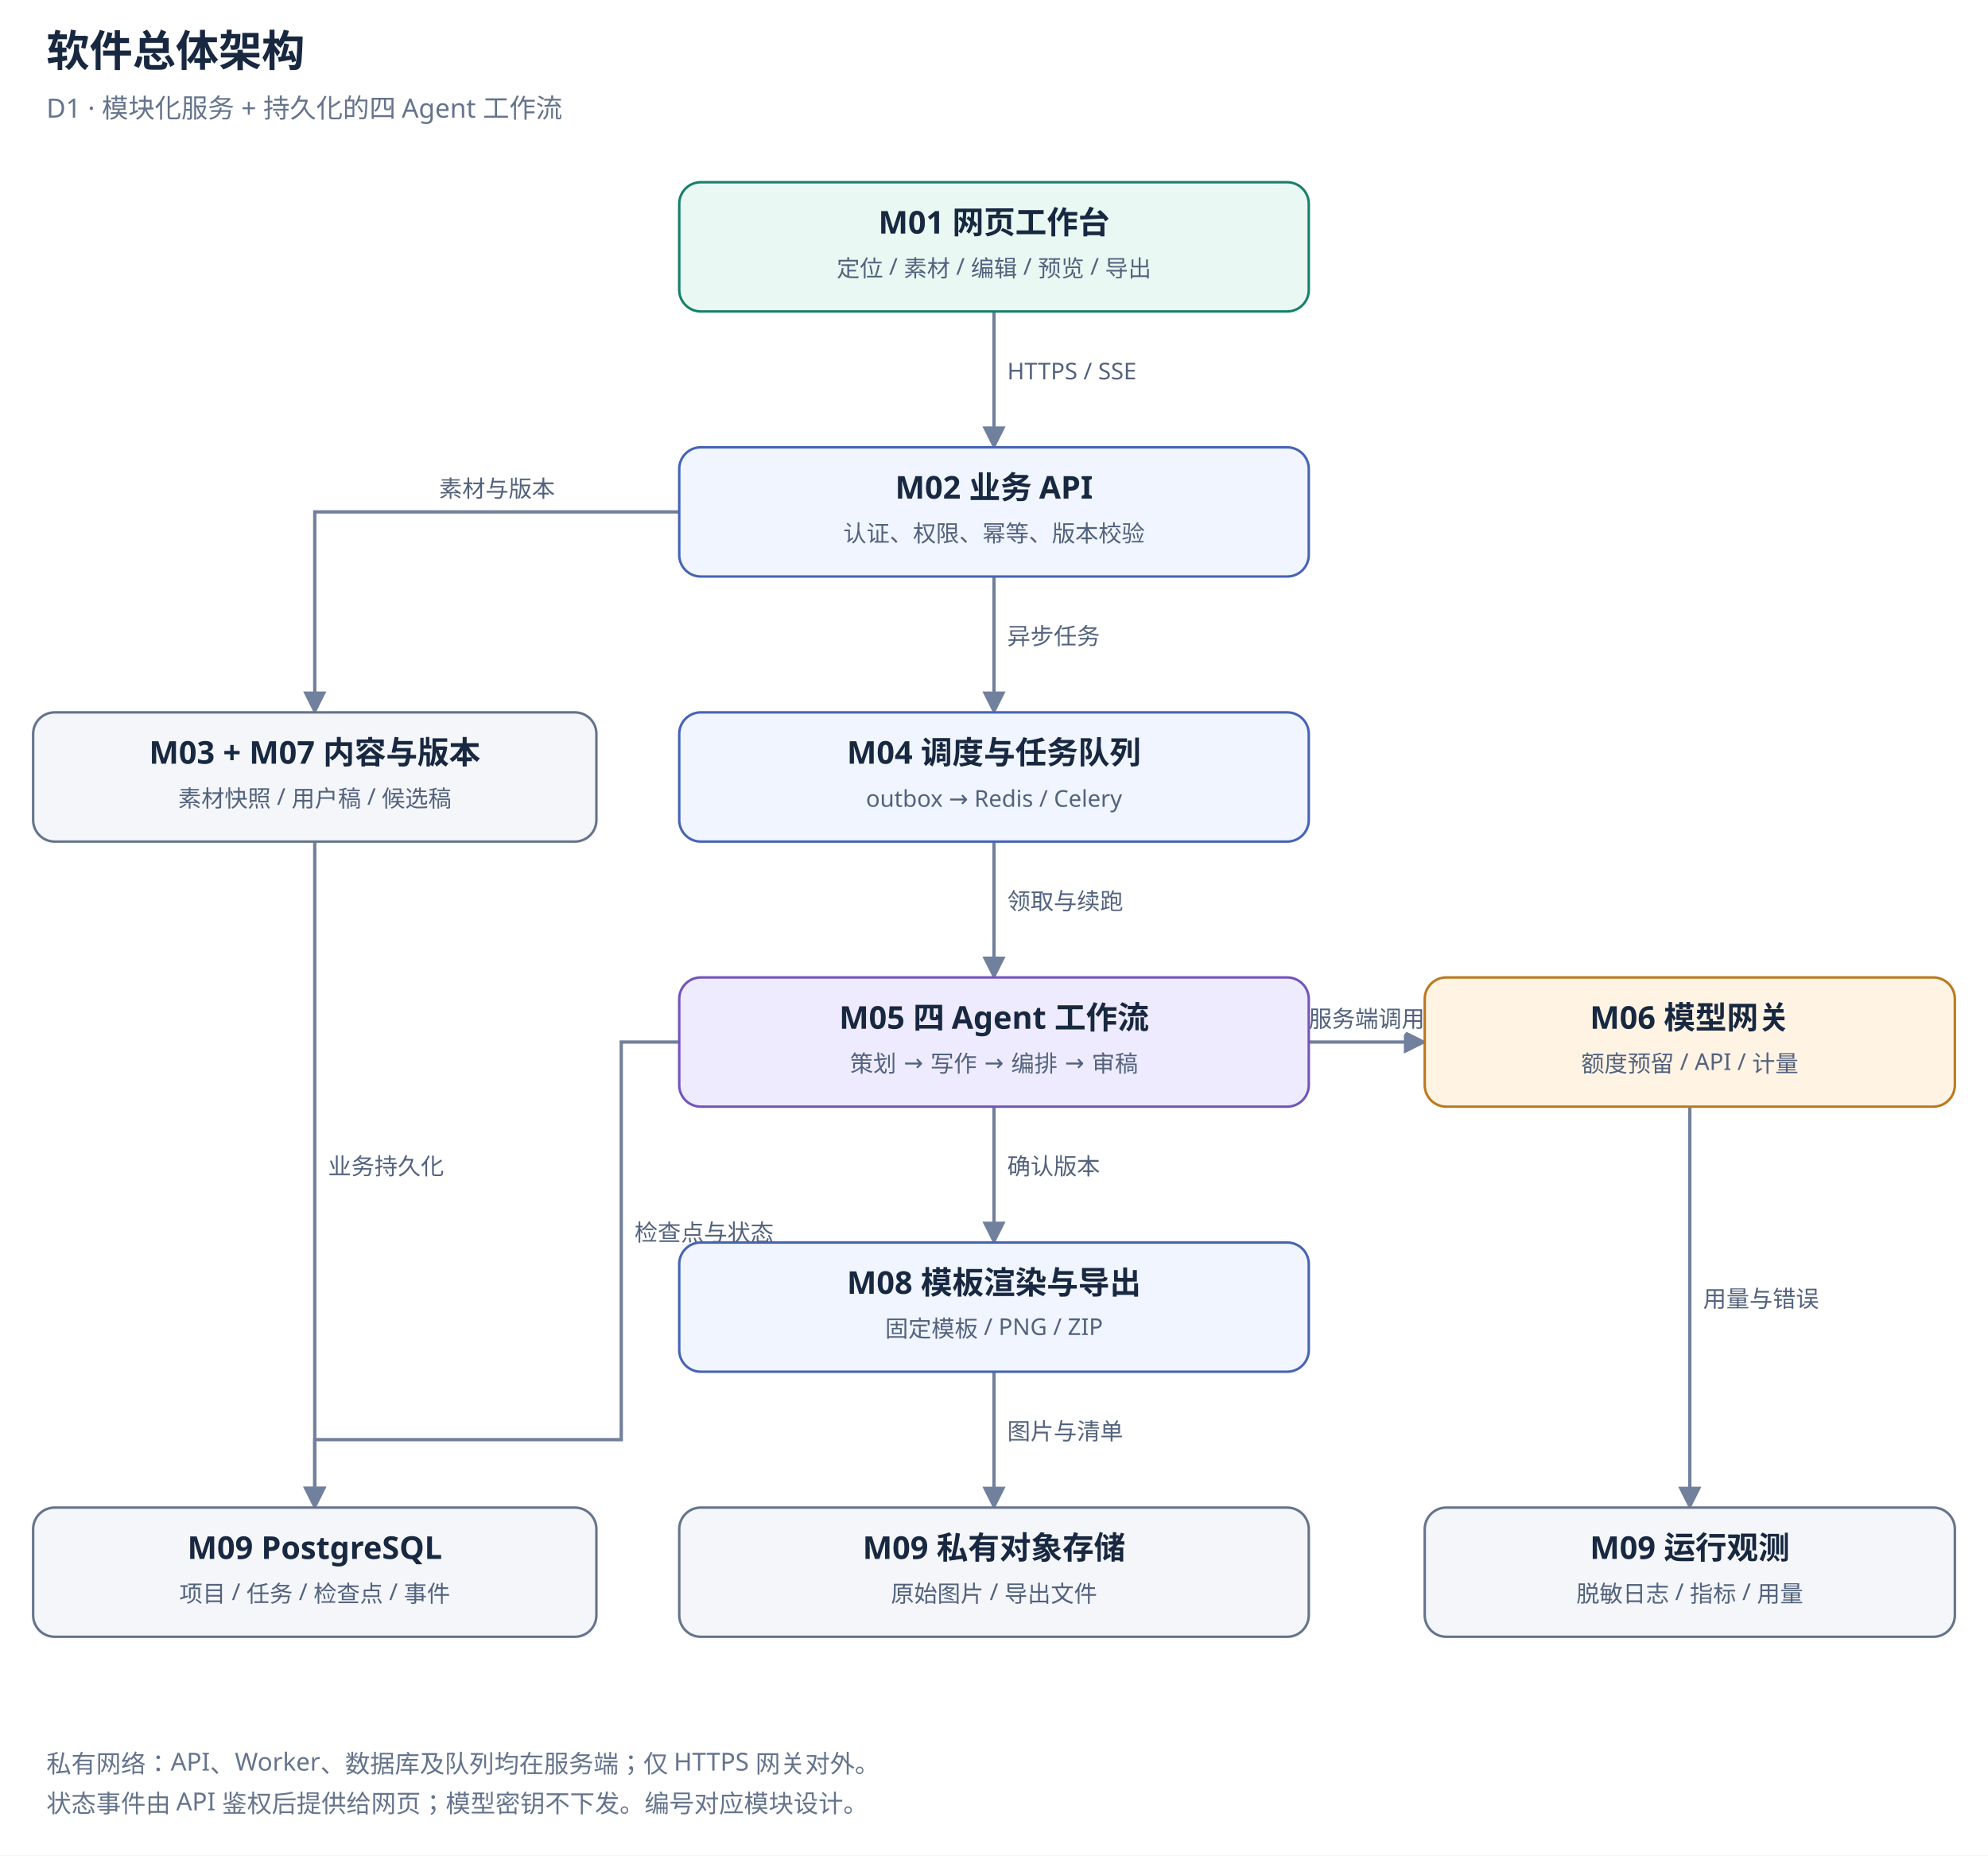
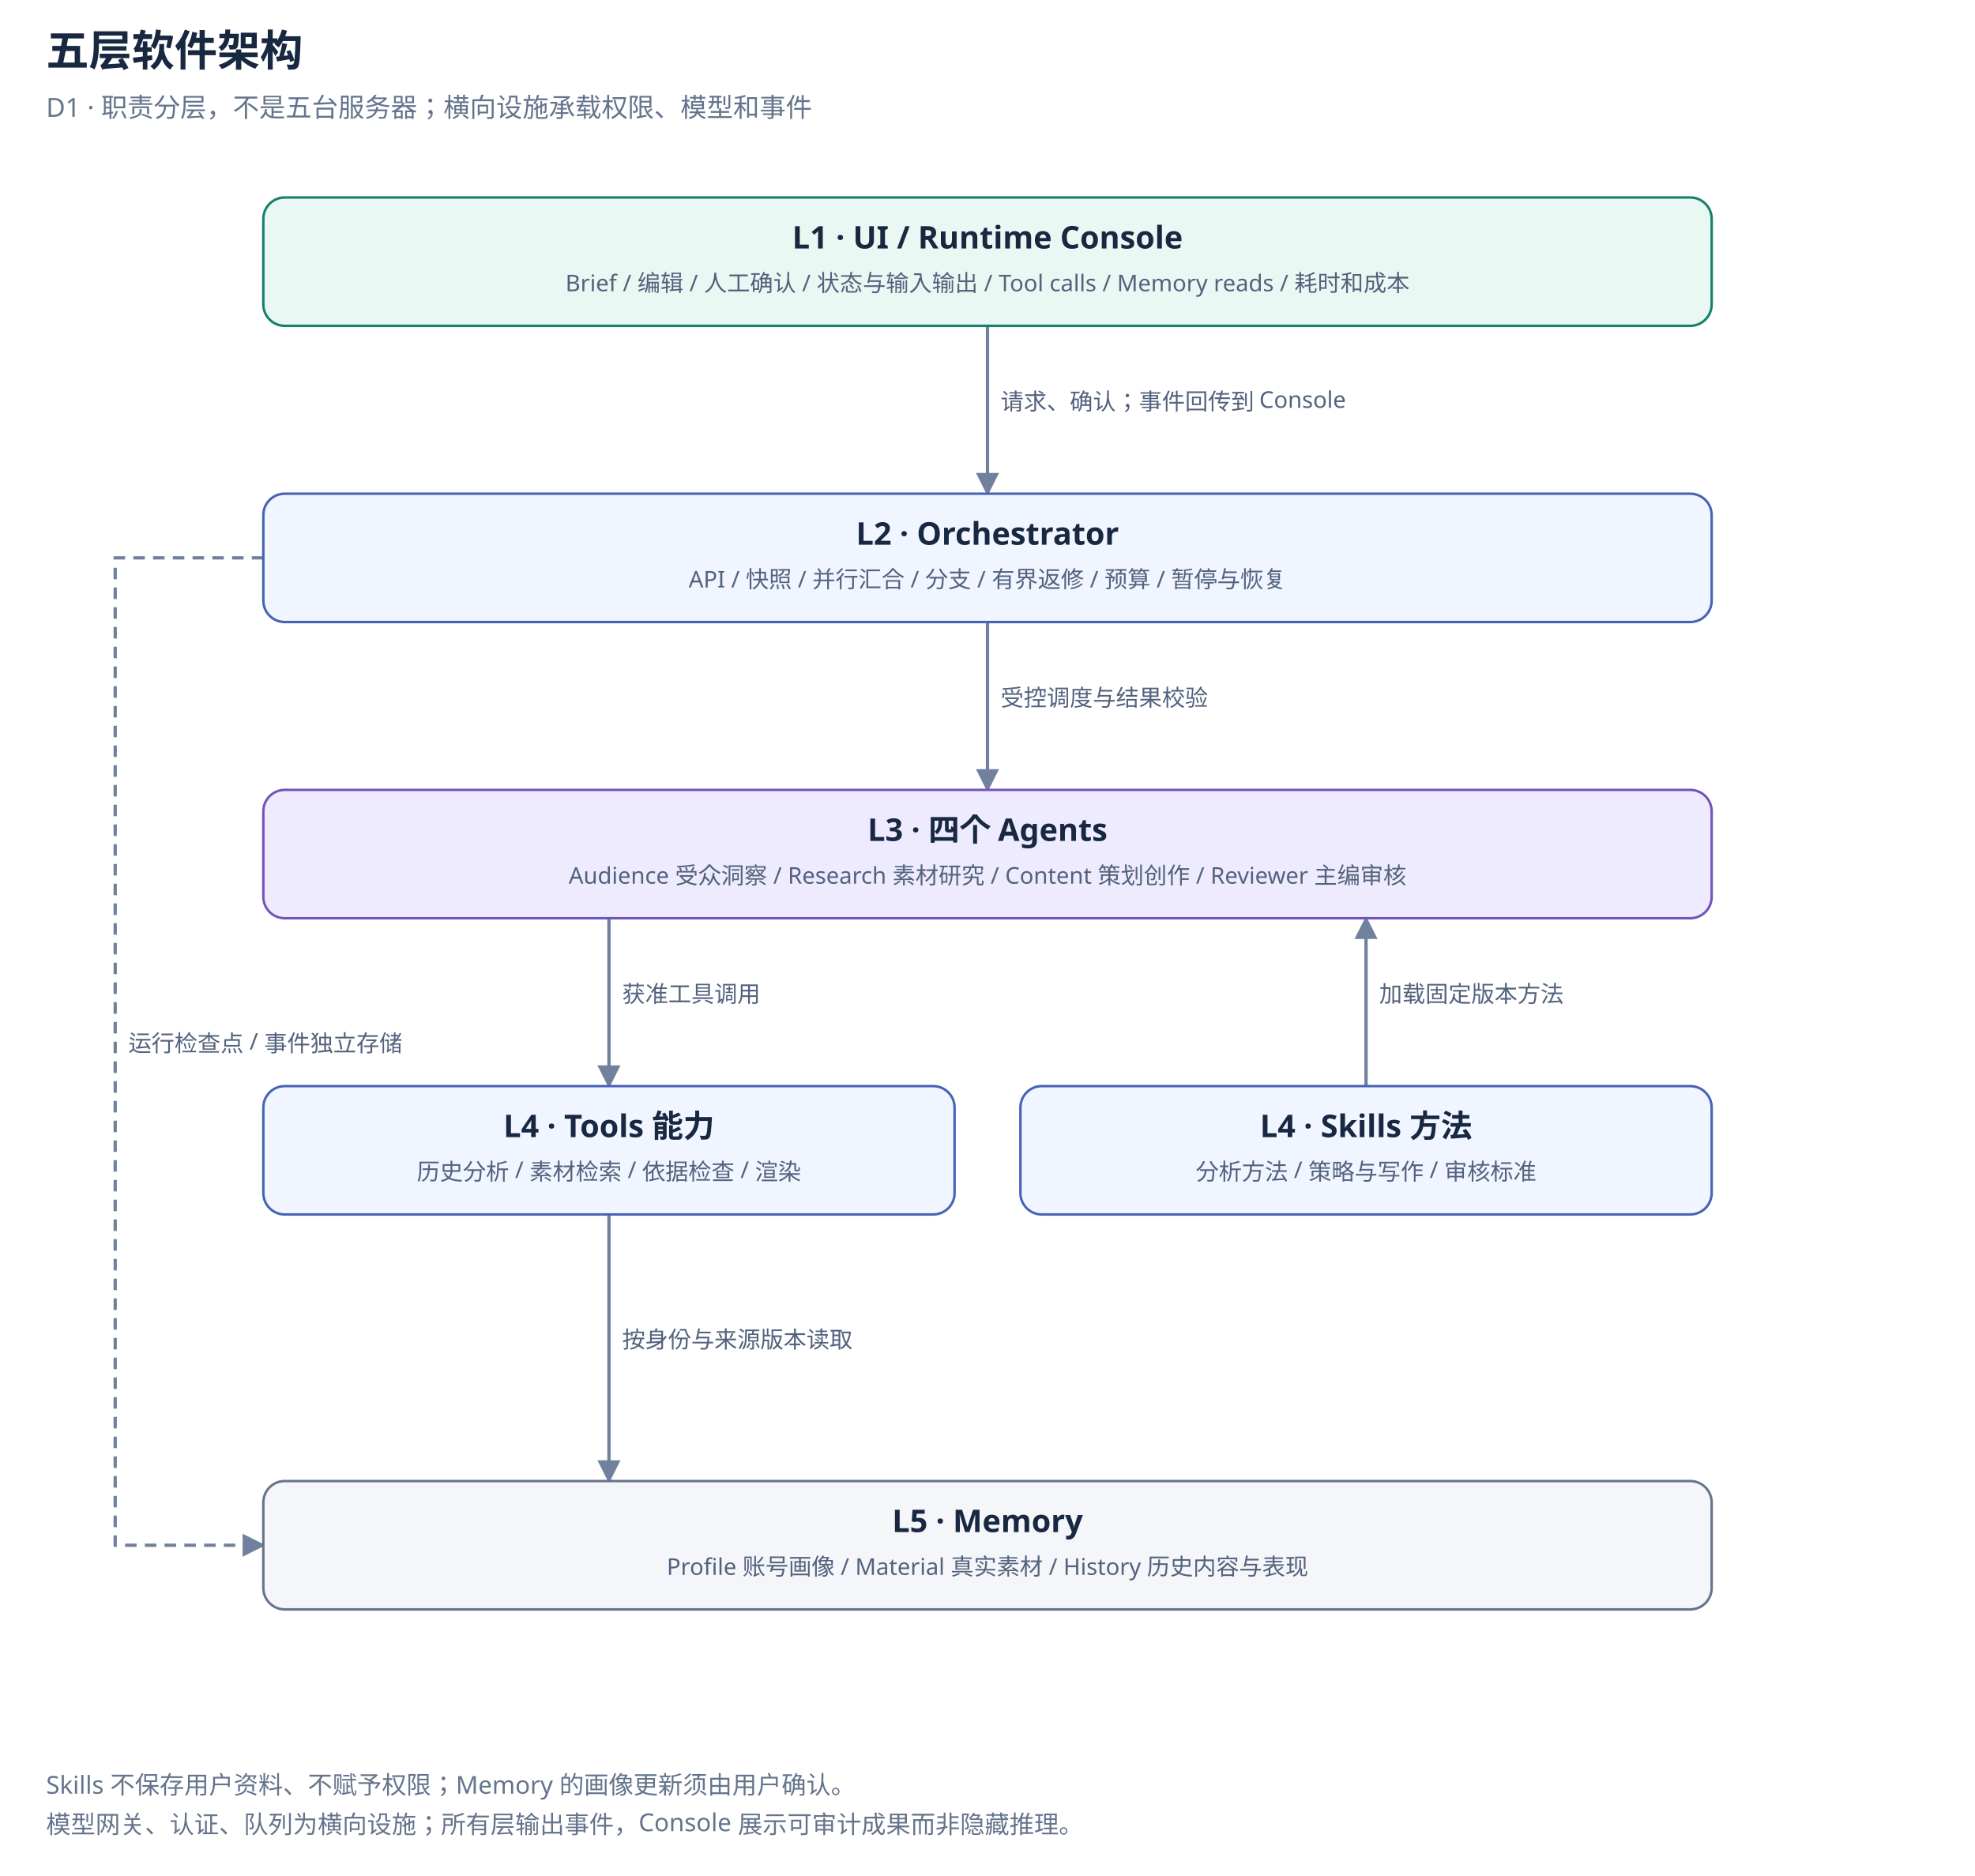
- <svg xmlns="http://www.w3.org/2000/svg" width="1200" height="1120" viewBox="0 0 1200 1120" role="img" aria-labelledby="title desc">
+ <svg xmlns="http://www.w3.org/2000/svg" width="1200" height="1140" viewBox="0 0 1200 1140" role="img" aria-labelledby="title desc">
  <defs>
    <marker id="arrow" viewBox="0 0 10 10" refX="9" refY="5" markerWidth="7" markerHeight="7" orient="auto-start-reverse">
      <path d="M0 0 L10 5 L0 10z" fill="#71809c" />
    </marker>
  </defs>
  <rect width="100%" height="100%" fill="#ffffff" />
  <g font-family="PingFang SC, Microsoft YaHei, sans-serif">
-     <text x="28" y="40" font-size="26" font-weight="700" fill="#182841">软件总体架构</text>
-     <text x="28" y="71" font-size="16" fill="#65748c">D1 · 模块化服务 + 持久化的四 Agent 工作流</text>
-     <polyline points="600,188 600,270" fill="none" stroke="#71809c" stroke-width="2" marker-end="url(#arrow)" />
-     <text x="608.0" y="229.0" font-size="14" text-anchor="start" fill="#53627d" stroke="white" stroke-width="5" paint-order="stroke">HTTPS / SSE</text>
-     <polyline points="410,309 190,309 190,430" fill="none" stroke="#71809c" stroke-width="2" marker-end="url(#arrow)" />
-     <text x="300.0" y="300.0" font-size="14" text-anchor="middle" fill="#53627d" stroke="white" stroke-width="5" paint-order="stroke">素材与版本</text>
-     <polyline points="600,348 600,430" fill="none" stroke="#71809c" stroke-width="2" marker-end="url(#arrow)" />
-     <text x="608.0" y="389.0" font-size="14" text-anchor="start" fill="#53627d" stroke="white" stroke-width="5" paint-order="stroke">异步任务</text>
-     <polyline points="600,508 600,590" fill="none" stroke="#71809c" stroke-width="2" marker-end="url(#arrow)" />
-     <text x="608.0" y="549.0" font-size="14" text-anchor="start" fill="#53627d" stroke="white" stroke-width="5" paint-order="stroke">领取与续跑</text>
-     <polyline points="790,629 860,629" fill="none" stroke="#71809c" stroke-width="2" marker-end="url(#arrow)" />
-     <text x="825.0" y="620.0" font-size="14" text-anchor="middle" fill="#53627d" stroke="white" stroke-width="5" paint-order="stroke">服务端调用</text>
-     <polyline points="600,668 600,750" fill="none" stroke="#71809c" stroke-width="2" marker-end="url(#arrow)" />
-     <text x="608.0" y="709.0" font-size="14" text-anchor="start" fill="#53627d" stroke="white" stroke-width="5" paint-order="stroke">确认版本</text>
-     <polyline points="190,508 190,910" fill="none" stroke="#71809c" stroke-width="2" marker-end="url(#arrow)" />
-     <text x="198.0" y="709.0" font-size="14" text-anchor="start" fill="#53627d" stroke="white" stroke-width="5" paint-order="stroke">业务持久化</text>
-     <polyline points="410,629 375,629 375,869 190,869 190,910" fill="none" stroke="#71809c" stroke-width="2" marker-end="url(#arrow)" />
-     <text x="383.0" y="749.0" font-size="14" text-anchor="start" fill="#53627d" stroke="white" stroke-width="5" paint-order="stroke">检查点与状态</text>
-     <polyline points="600,828 600,910" fill="none" stroke="#71809c" stroke-width="2" marker-end="url(#arrow)" />
-     <text x="608.0" y="869.0" font-size="14" text-anchor="start" fill="#53627d" stroke="white" stroke-width="5" paint-order="stroke">图片与清单</text>
-     <polyline points="1020,668 1020,910" fill="none" stroke="#71809c" stroke-width="2" marker-end="url(#arrow)" />
-     <text x="1028.0" y="789.0" font-size="14" text-anchor="start" fill="#53627d" stroke="white" stroke-width="5" paint-order="stroke">用量与错误</text>
-     <rect x="410" y="110" width="380" height="78" rx="13" fill="#eaf8f3" stroke="#15816a" stroke-width="1.5" />
-     <text x="600.0" y="141" text-anchor="middle" font-size="19" font-weight="600" fill="#182841">M01 网页工作台</text>
-     <text x="600.0" y="167" text-anchor="middle" font-size="14" fill="#53627d">定位 / 素材 / 编辑 / 预览 / 导出</text>
-     <rect x="410" y="270" width="380" height="78" rx="13" fill="#f0f5ff" stroke="#4763b6" stroke-width="1.5" />
-     <text x="600.0" y="301" text-anchor="middle" font-size="19" font-weight="600" fill="#182841">M02 业务 API</text>
-     <text x="600.0" y="327" text-anchor="middle" font-size="14" fill="#53627d">认证、权限、幂等、版本校验</text>
-     <rect x="20" y="430" width="340" height="78" rx="13" fill="#f4f6f9" stroke="#65748c" stroke-width="1.5" />
-     <text x="190.0" y="461" text-anchor="middle" font-size="19" font-weight="600" fill="#182841">M03 + M07 内容与版本</text>
-     <text x="190.0" y="487" text-anchor="middle" font-size="14" fill="#53627d">素材快照 / 用户稿 / 候选稿</text>
-     <rect x="410" y="430" width="380" height="78" rx="13" fill="#f0f5ff" stroke="#4763b6" stroke-width="1.5" />
-     <text x="600.0" y="461" text-anchor="middle" font-size="19" font-weight="600" fill="#182841">M04 调度与任务队列</text>
-     <text x="600.0" y="487" text-anchor="middle" font-size="14" fill="#53627d">outbox → Redis / Celery</text>
-     <rect x="410" y="590" width="380" height="78" rx="13" fill="#eeebff" stroke="#7354bd" stroke-width="1.5" />
-     <text x="600.0" y="621" text-anchor="middle" font-size="19" font-weight="600" fill="#182841">M05 四 Agent 工作流</text>
-     <text x="600.0" y="647" text-anchor="middle" font-size="14" fill="#53627d">策划 → 写作 → 编排 → 审稿</text>
-     <rect x="860" y="590" width="320" height="78" rx="13" fill="#fff4e4" stroke="#bc791d" stroke-width="1.5" />
-     <text x="1020.0" y="621" text-anchor="middle" font-size="19" font-weight="600" fill="#182841">M06 模型网关</text>
-     <text x="1020.0" y="647" text-anchor="middle" font-size="14" fill="#53627d">额度预留 / API / 计量</text>
-     <rect x="410" y="750" width="380" height="78" rx="13" fill="#f0f5ff" stroke="#4763b6" stroke-width="1.5" />
-     <text x="600.0" y="781" text-anchor="middle" font-size="19" font-weight="600" fill="#182841">M08 模板渲染与导出</text>
-     <text x="600.0" y="807" text-anchor="middle" font-size="14" fill="#53627d">固定模板 / PNG / ZIP</text>
-     <rect x="20" y="910" width="340" height="78" rx="13" fill="#f4f6f9" stroke="#65748c" stroke-width="1.5" />
-     <text x="190.0" y="941" text-anchor="middle" font-size="19" font-weight="600" fill="#182841">M09 PostgreSQL</text>
-     <text x="190.0" y="967" text-anchor="middle" font-size="14" fill="#53627d">项目 / 任务 / 检查点 / 事件</text>
-     <rect x="410" y="910" width="380" height="78" rx="13" fill="#f4f6f9" stroke="#65748c" stroke-width="1.5" />
-     <text x="600.0" y="941" text-anchor="middle" font-size="19" font-weight="600" fill="#182841">M09 私有对象存储</text>
-     <text x="600.0" y="967" text-anchor="middle" font-size="14" fill="#53627d">原始图片 / 导出文件</text>
-     <rect x="860" y="910" width="320" height="78" rx="13" fill="#f4f6f9" stroke="#65748c" stroke-width="1.5" />
-     <text x="1020.0" y="941" text-anchor="middle" font-size="19" font-weight="600" fill="#182841">M09 运行观测</text>
-     <text x="1020.0" y="967" text-anchor="middle" font-size="14" fill="#53627d">脱敏日志 / 指标 / 用量</text>
-     <text x="28" y="1070" font-size="15" fill="#65748c">私有网络：API、Worker、数据库及队列均在服务端；仅 HTTPS 网关对外。</text>
-     <text x="28" y="1094" font-size="15" fill="#65748c">状态事件由 API 鉴权后提供给网页；模型密钥不下发。编号对应模块设计。</text>
+     <text x="28" y="40" font-size="26" font-weight="700" fill="#182841">五层软件架构</text>
+     <text x="28" y="71" font-size="16" fill="#65748c">D1 · 职责分层，不是五台服务器；横向设施承载权限、模型和事件</text>
+     <polyline points="600,198 600,300" fill="none" stroke="#71809c" stroke-width="2" marker-end="url(#arrow)" />
+     <text x="608.0" y="249.0" font-size="14" text-anchor="start" fill="#53627d" stroke="white" stroke-width="5" paint-order="stroke">请求、确认；事件回传到 Console</text>
+     <polyline points="600,378 600,480" fill="none" stroke="#71809c" stroke-width="2" marker-end="url(#arrow)" />
+     <text x="608.0" y="429.0" font-size="14" text-anchor="start" fill="#53627d" stroke="white" stroke-width="5" paint-order="stroke">受控调度与结果校验</text>
+     <polyline points="370,558 370,660" fill="none" stroke="#71809c" stroke-width="2" marker-end="url(#arrow)" />
+     <text x="378.0" y="609.0" font-size="14" text-anchor="start" fill="#53627d" stroke="white" stroke-width="5" paint-order="stroke">获准工具调用</text>
+     <polyline points="830,660 830,558" fill="none" stroke="#71809c" stroke-width="2" marker-end="url(#arrow)" />
+     <text x="838.0" y="609.0" font-size="14" text-anchor="start" fill="#53627d" stroke="white" stroke-width="5" paint-order="stroke">加载固定版本方法</text>
+     <polyline points="370,738 370,900" fill="none" stroke="#71809c" stroke-width="2" marker-end="url(#arrow)" />
+     <text x="378.0" y="819.0" font-size="14" text-anchor="start" fill="#53627d" stroke="white" stroke-width="5" paint-order="stroke">按身份与来源版本读取</text>
+     <polyline points="160,339 70,339 70,939 160,939" fill="none" stroke="#71809c" stroke-width="2" stroke-dasharray="7 5" marker-end="url(#arrow)" />
+     <text x="78.0" y="639.0" font-size="14" text-anchor="start" fill="#53627d" stroke="white" stroke-width="5" paint-order="stroke">运行检查点 / 事件独立存储</text>
+     <rect x="160" y="120" width="880" height="78" rx="13" fill="#eaf8f3" stroke="#15816a" stroke-width="1.5" />
+     <text x="600.0" y="151" text-anchor="middle" font-size="19" font-weight="600" fill="#182841">L1 · UI / Runtime Console</text>
+     <text x="600.0" y="177" text-anchor="middle" font-size="14" fill="#53627d">Brief / 编辑 / 人工确认 / 状态与输入输出 / Tool calls / Memory reads / 耗时和成本</text>
+     <rect x="160" y="300" width="880" height="78" rx="13" fill="#f0f5ff" stroke="#4763b6" stroke-width="1.5" />
+     <text x="600.0" y="331" text-anchor="middle" font-size="19" font-weight="600" fill="#182841">L2 · Orchestrator</text>
+     <text x="600.0" y="357" text-anchor="middle" font-size="14" fill="#53627d">API / 快照 / 并行汇合 / 分支 / 有界返修 / 预算 / 暂停与恢复</text>
+     <rect x="160" y="480" width="880" height="78" rx="13" fill="#eeebff" stroke="#7354bd" stroke-width="1.5" />
+     <text x="600.0" y="511" text-anchor="middle" font-size="19" font-weight="600" fill="#182841">L3 · 四个 Agents</text>
+     <text x="600.0" y="537" text-anchor="middle" font-size="14" fill="#53627d">Audience 受众洞察 / Research 素材研究 / Content 策划创作 / Reviewer 主编审核</text>
+     <rect x="160" y="660" width="420" height="78" rx="13" fill="#f0f5ff" stroke="#4763b6" stroke-width="1.5" />
+     <text x="370.0" y="691" text-anchor="middle" font-size="19" font-weight="600" fill="#182841">L4 · Tools 能力</text>
+     <text x="370.0" y="717" text-anchor="middle" font-size="14" fill="#53627d">历史分析 / 素材检索 / 依据检查 / 渲染</text>
+     <rect x="620" y="660" width="420" height="78" rx="13" fill="#f0f5ff" stroke="#4763b6" stroke-width="1.5" />
+     <text x="830.0" y="691" text-anchor="middle" font-size="19" font-weight="600" fill="#182841">L4 · Skills 方法</text>
+     <text x="830.0" y="717" text-anchor="middle" font-size="14" fill="#53627d">分析方法 / 策略与写作 / 审核标准</text>
+     <rect x="160" y="900" width="880" height="78" rx="13" fill="#f4f6f9" stroke="#65748c" stroke-width="1.5" />
+     <text x="600.0" y="931" text-anchor="middle" font-size="19" font-weight="600" fill="#182841">L5 · Memory</text>
+     <text x="600.0" y="957" text-anchor="middle" font-size="14" fill="#53627d">Profile 账号画像 / Material 真实素材 / History 历史内容与表现</text>
+     <text x="28" y="1090" font-size="15" fill="#65748c">Skills 不保存用户资料、不赋予权限；Memory 的画像更新须由用户确认。</text>
+     <text x="28" y="1114" font-size="15" fill="#65748c">模型网关、认证、队列为横向设施；所有层输出事件，Console 展示可审计成果而非隐藏推理。</text>
  </g>
</svg>
